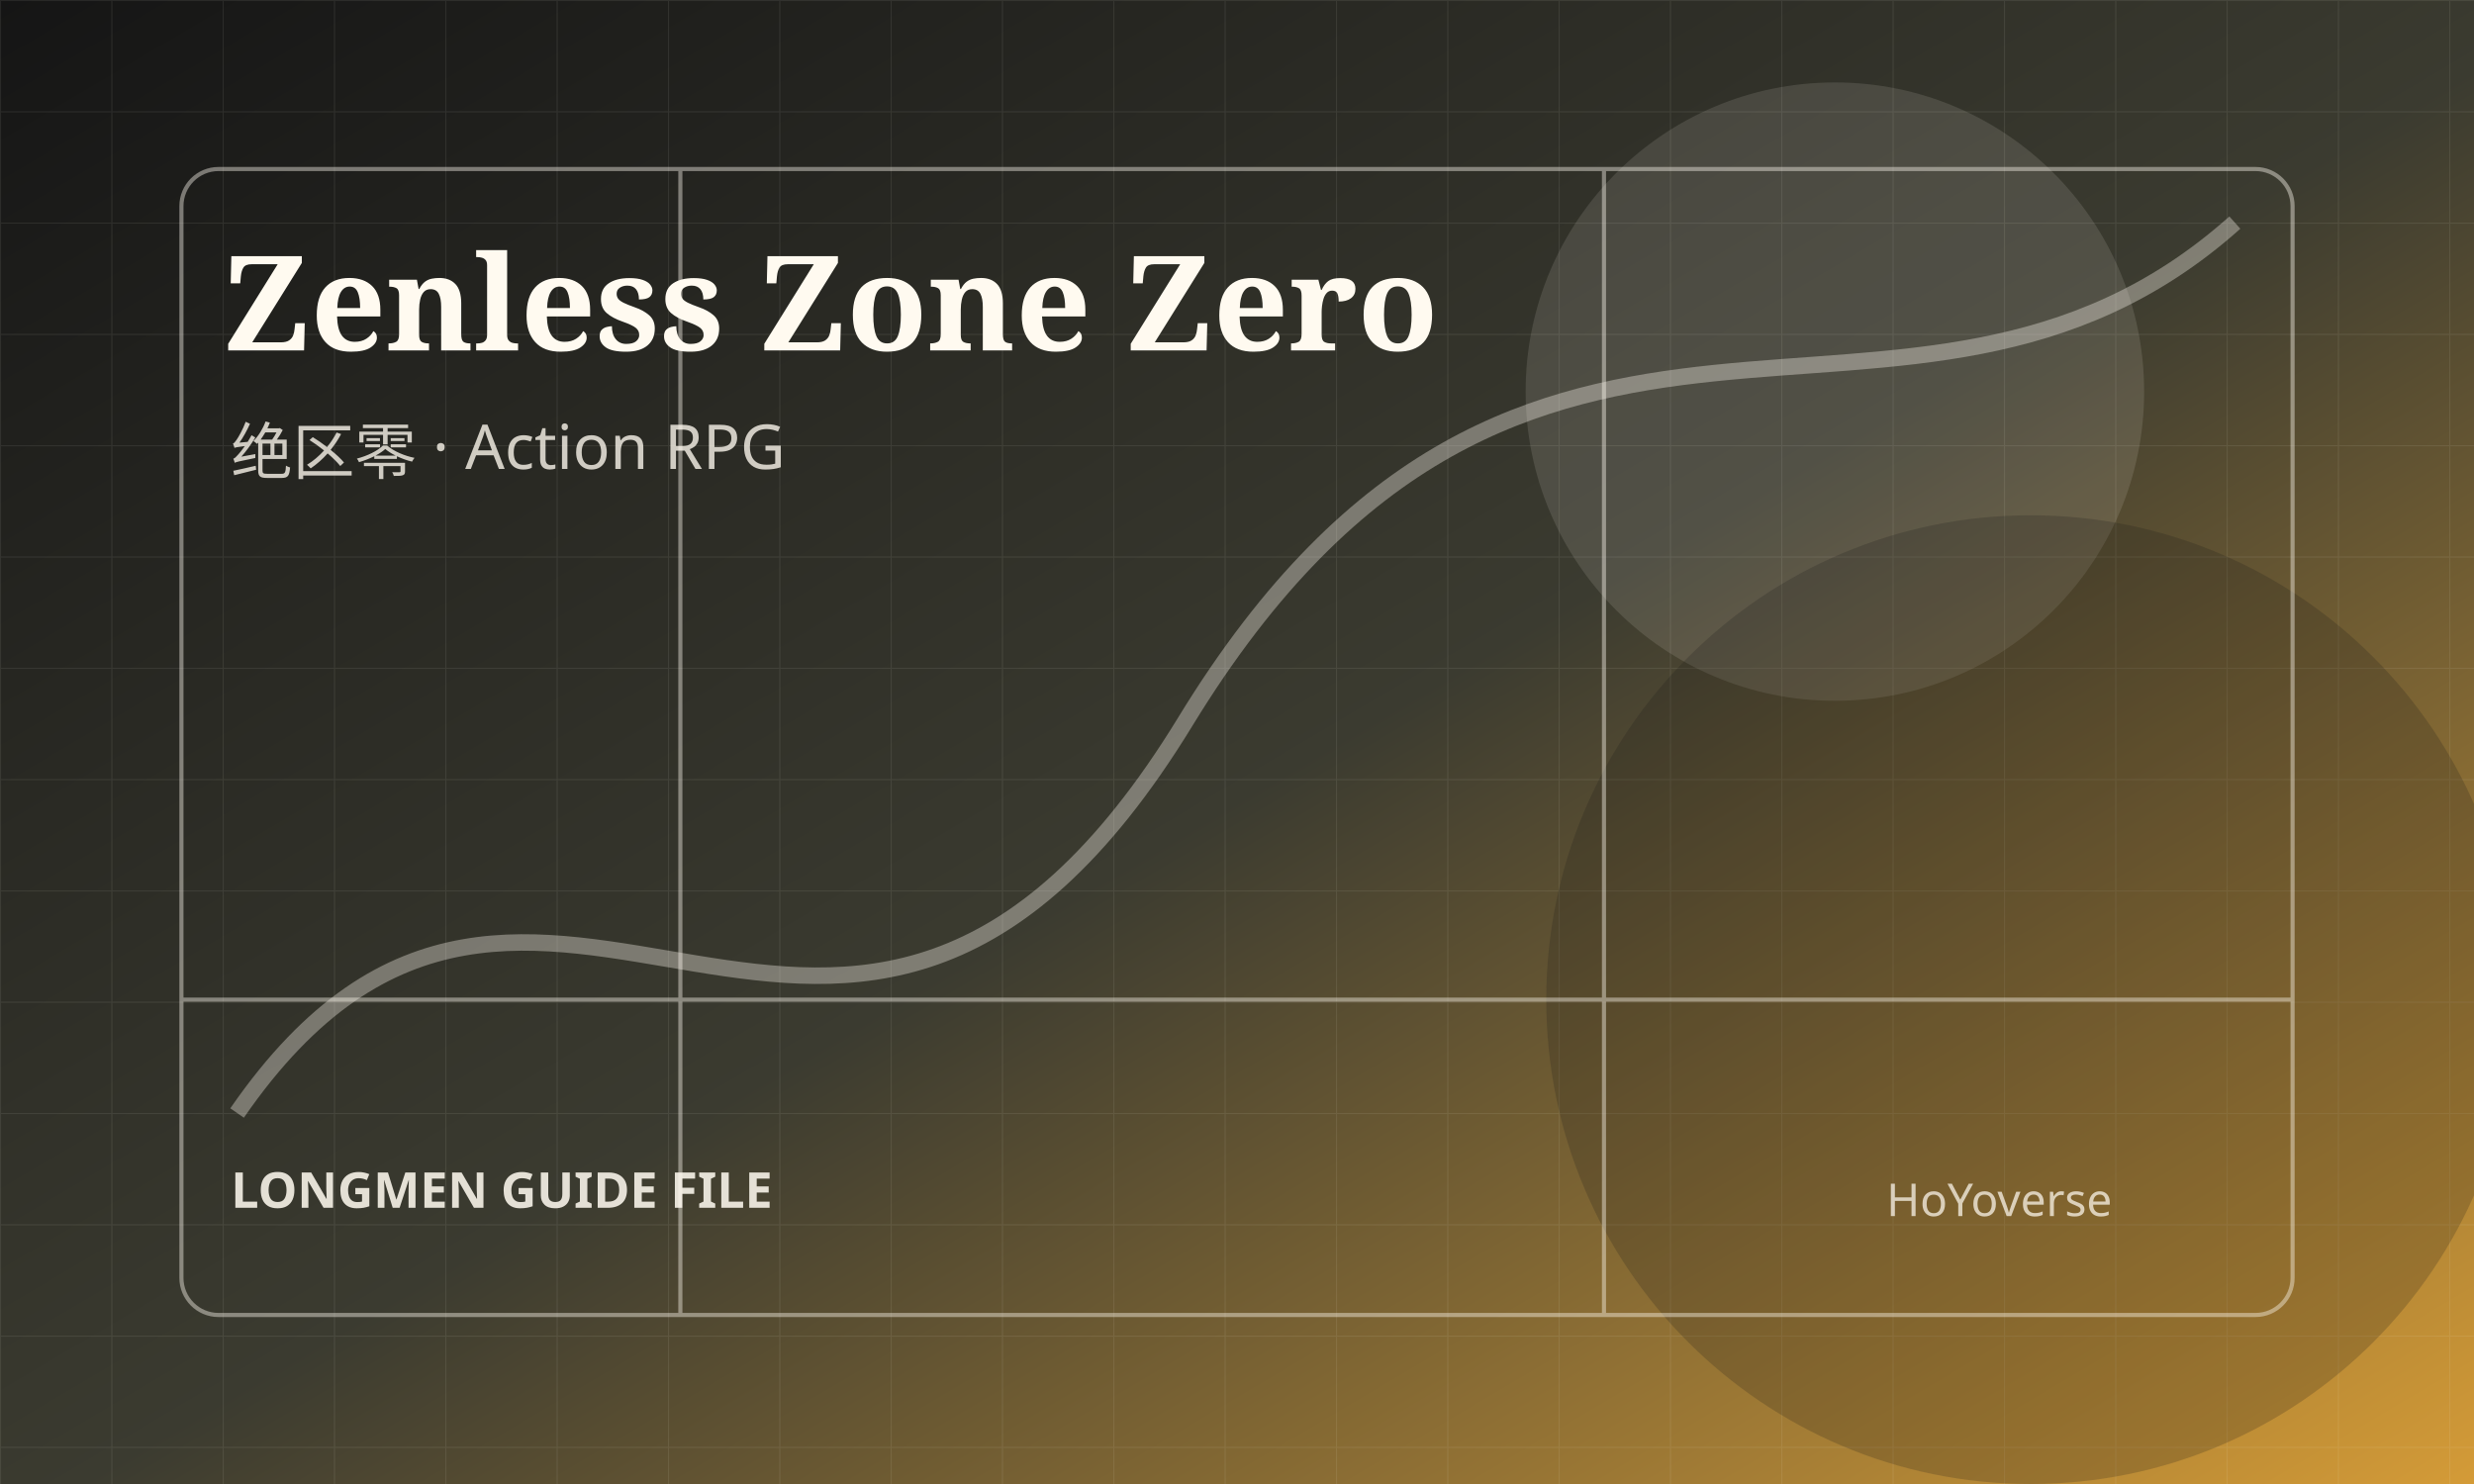
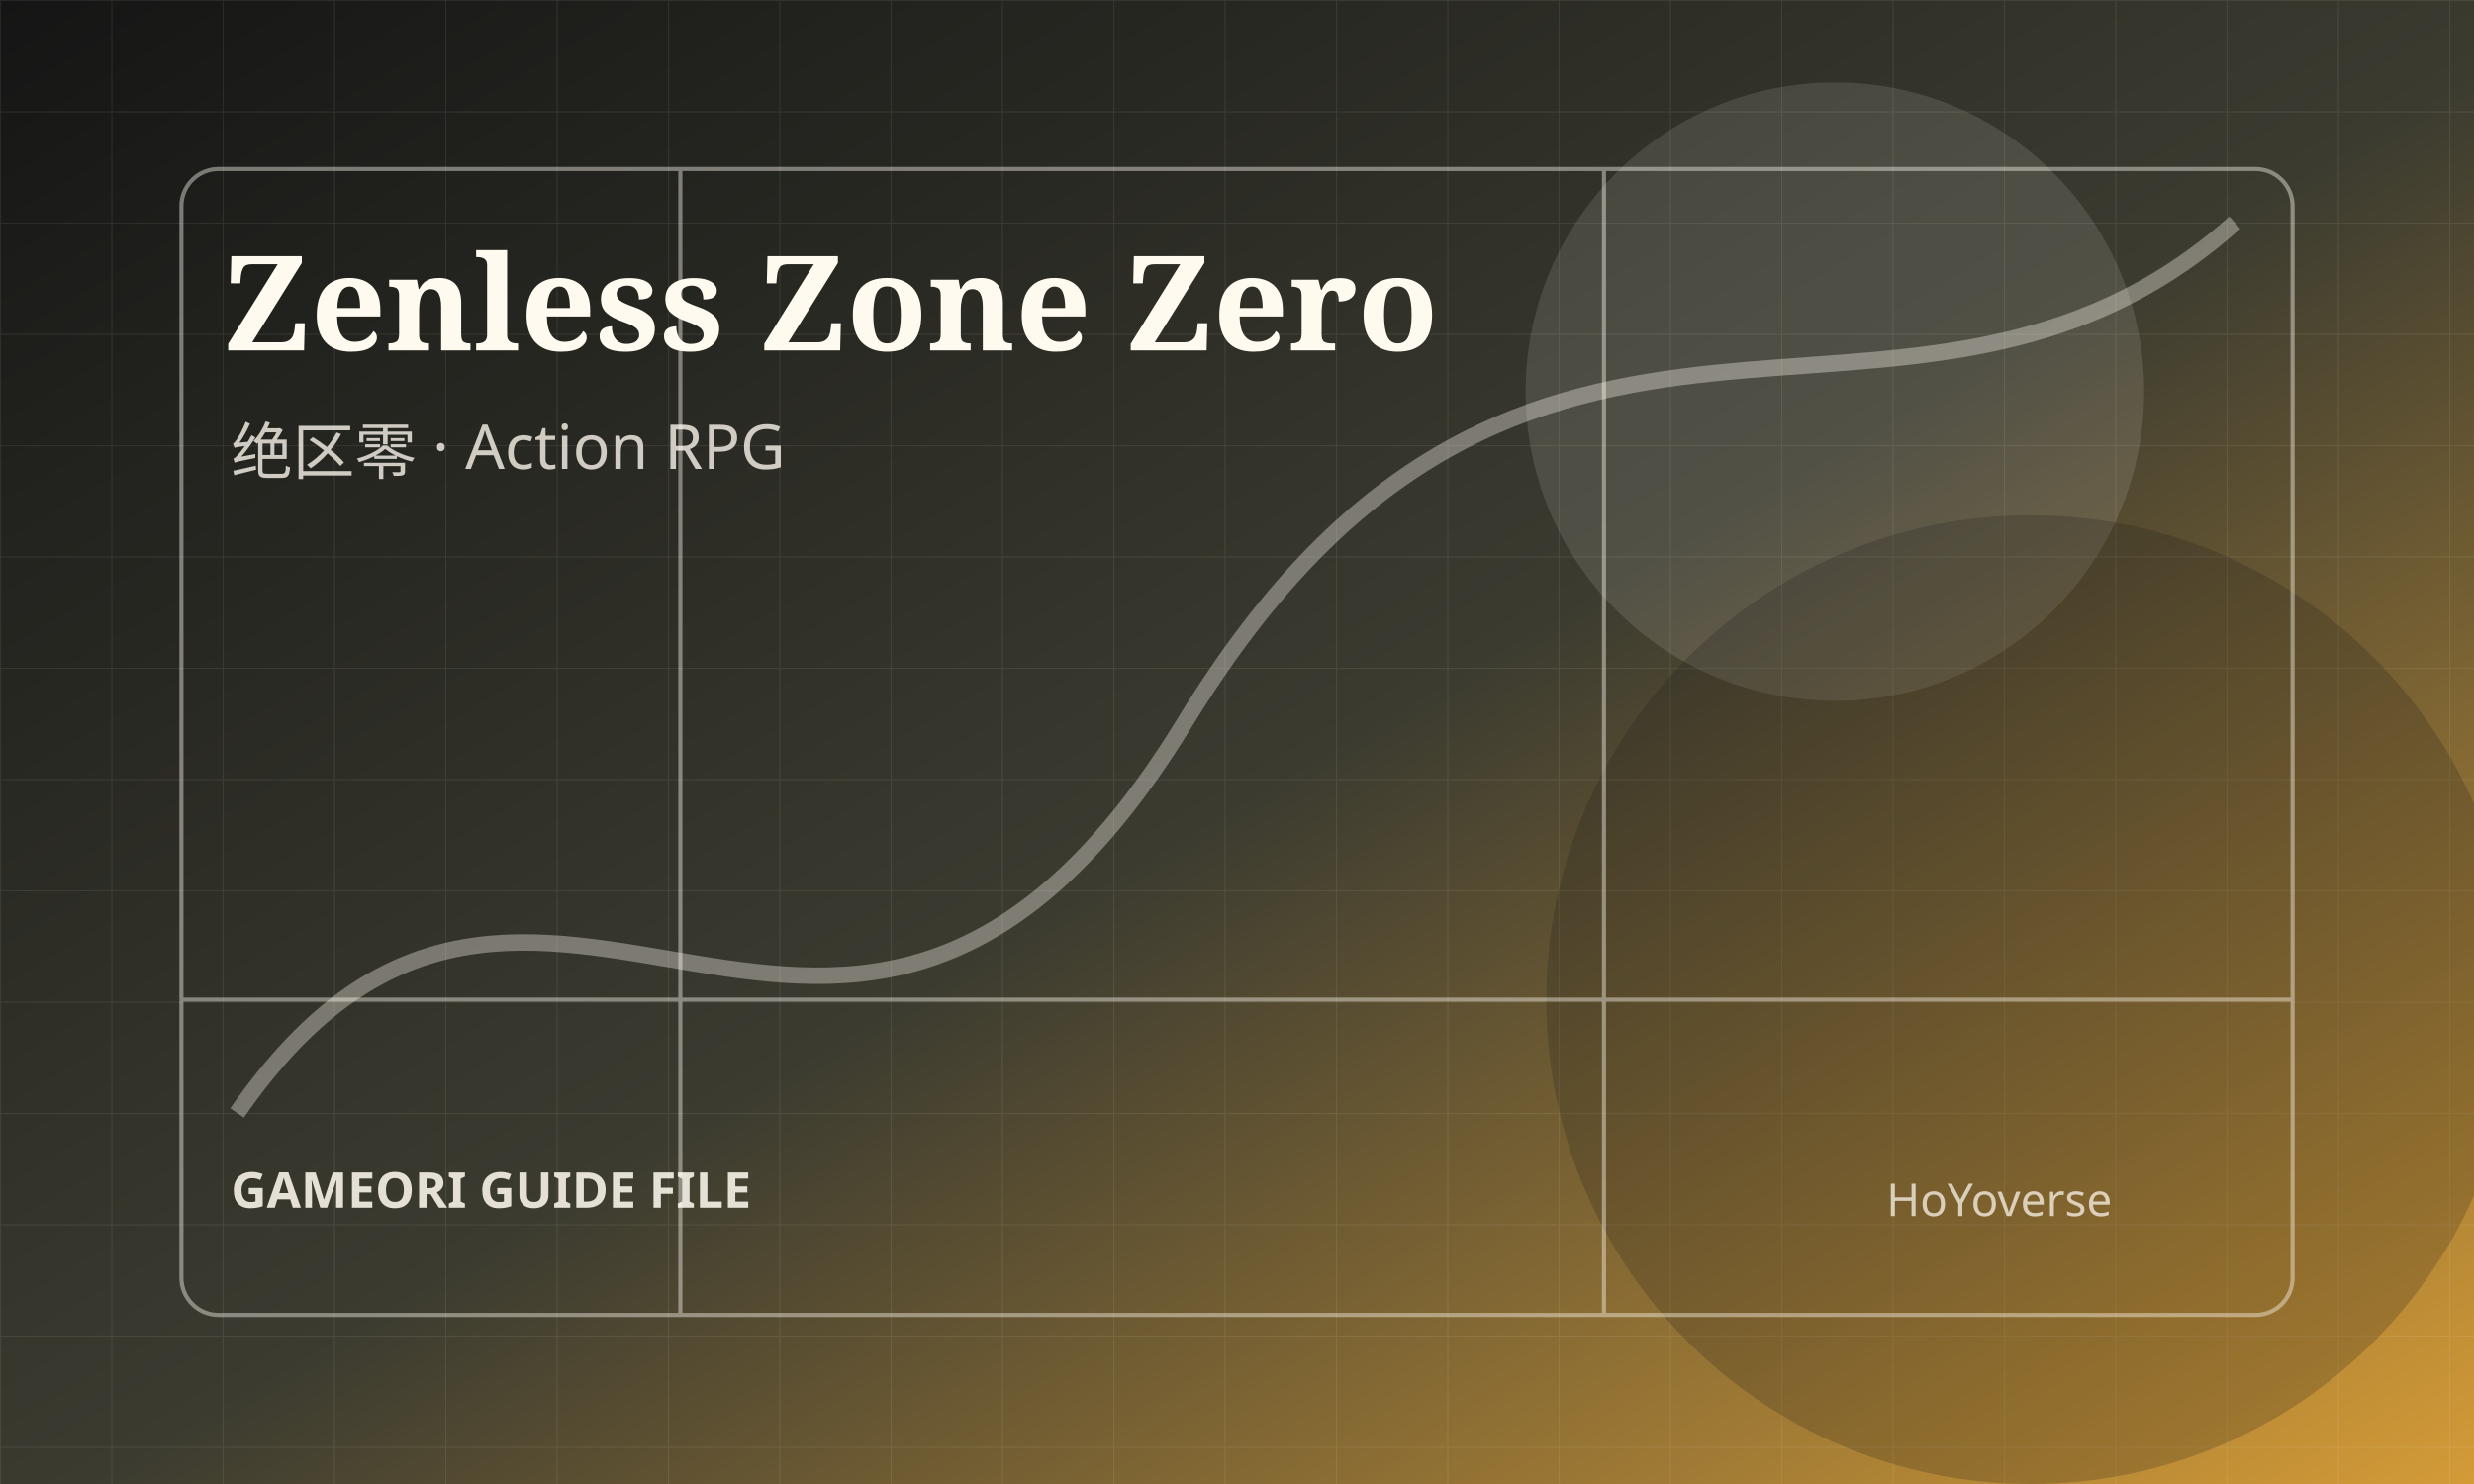
<svg xmlns="http://www.w3.org/2000/svg" width="1200" height="720" viewBox="0 0 1200 720" role="img" aria-labelledby="title desc">
  <defs>
    <linearGradient id="bg" x1="0" y1="0" x2="1" y2="1">
      <stop offset="0%" stop-color="#151515" />
      <stop offset="52%" stop-color="#3b3b30" />
      <stop offset="100%" stop-color="#d49b37" />
    </linearGradient>
    <pattern id="grid" width="54" height="54" patternUnits="userSpaceOnUse">
      <path d="M54 0H0V54" fill="none" stroke="#fffaf0" stroke-opacity=".08" />
    </pattern>
  </defs>
  <rect width="1200" height="720" fill="url(#bg)" />
  <rect width="1200" height="720" fill="url(#grid)" />
  <circle cx="890" cy="190" r="150" fill="#fffaf0" opacity=".12" />
  <circle cx="985" cy="485" r="235" fill="#151515" opacity=".2" />
  <path d="M115 540 C260 330 410 620 575 350 S925 250 1084 108" fill="none" stroke="#fffaf0" stroke-opacity=".35" stroke-width="8" />
  <g fill="none" stroke="#fffaf0" stroke-width="2" opacity=".42">
    <rect x="88" y="82" width="1024" height="556" rx="18" />
    <path d="M88 485H1112M330 82V638M778 82V638" />
  </g>
  <text x="108" y="170" fill="#fffaf0" font-family="Georgia, 'Songti SC', serif" font-size="64" font-weight="800">Zenless Zone Zero</text>
  <text x="112" y="230" fill="#fffaf0" opacity=".78" font-family="'Avenir Next', 'Segoe UI', sans-serif" font-size="30">绝区零 · Action RPG</text>
-   <text x="112" y="586" fill="#fffaf0" opacity=".86" font-family="'Avenir Next', 'Segoe UI', sans-serif" font-size="24" font-weight="800">LONGMEN GUIDE FILE</text>
+   <text x="112" y="586" fill="#fffaf0" opacity=".86" font-family="'Avenir Next', 'Segoe UI', sans-serif" font-size="24" font-weight="800">GAMEORI GUIDE FILE</text>
  <text x="915" y="590" fill="#fffaf0" opacity=".72" font-family="'Avenir Next', 'Segoe UI', sans-serif" font-size="22">HoYoverse</text>
</svg>
